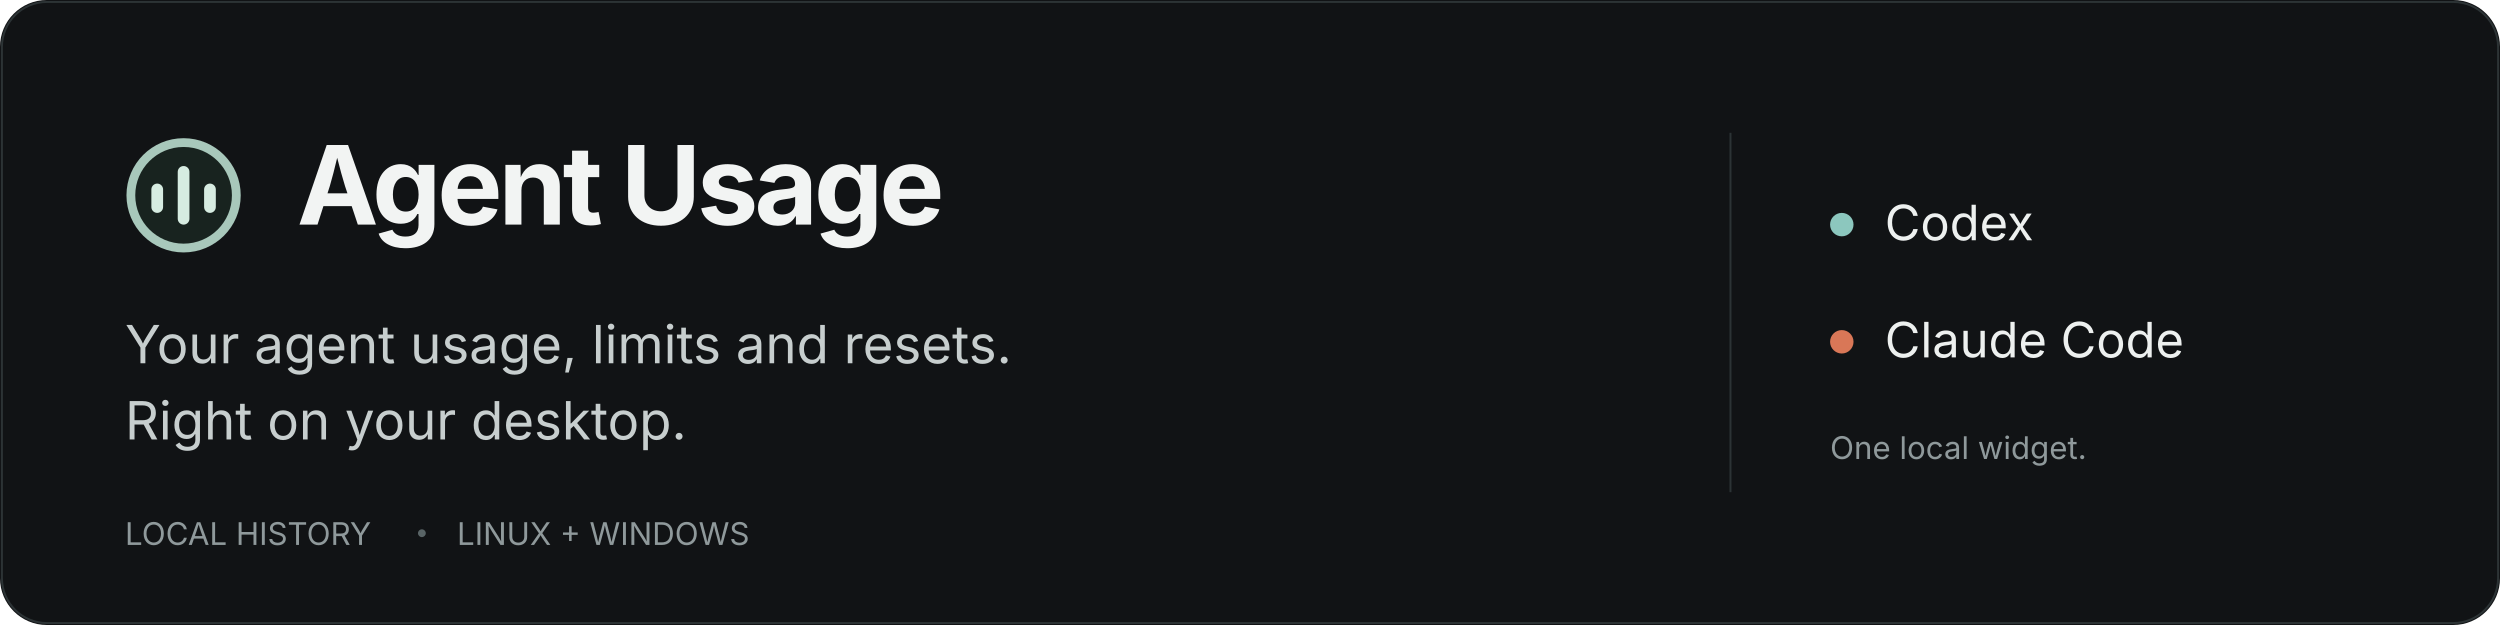
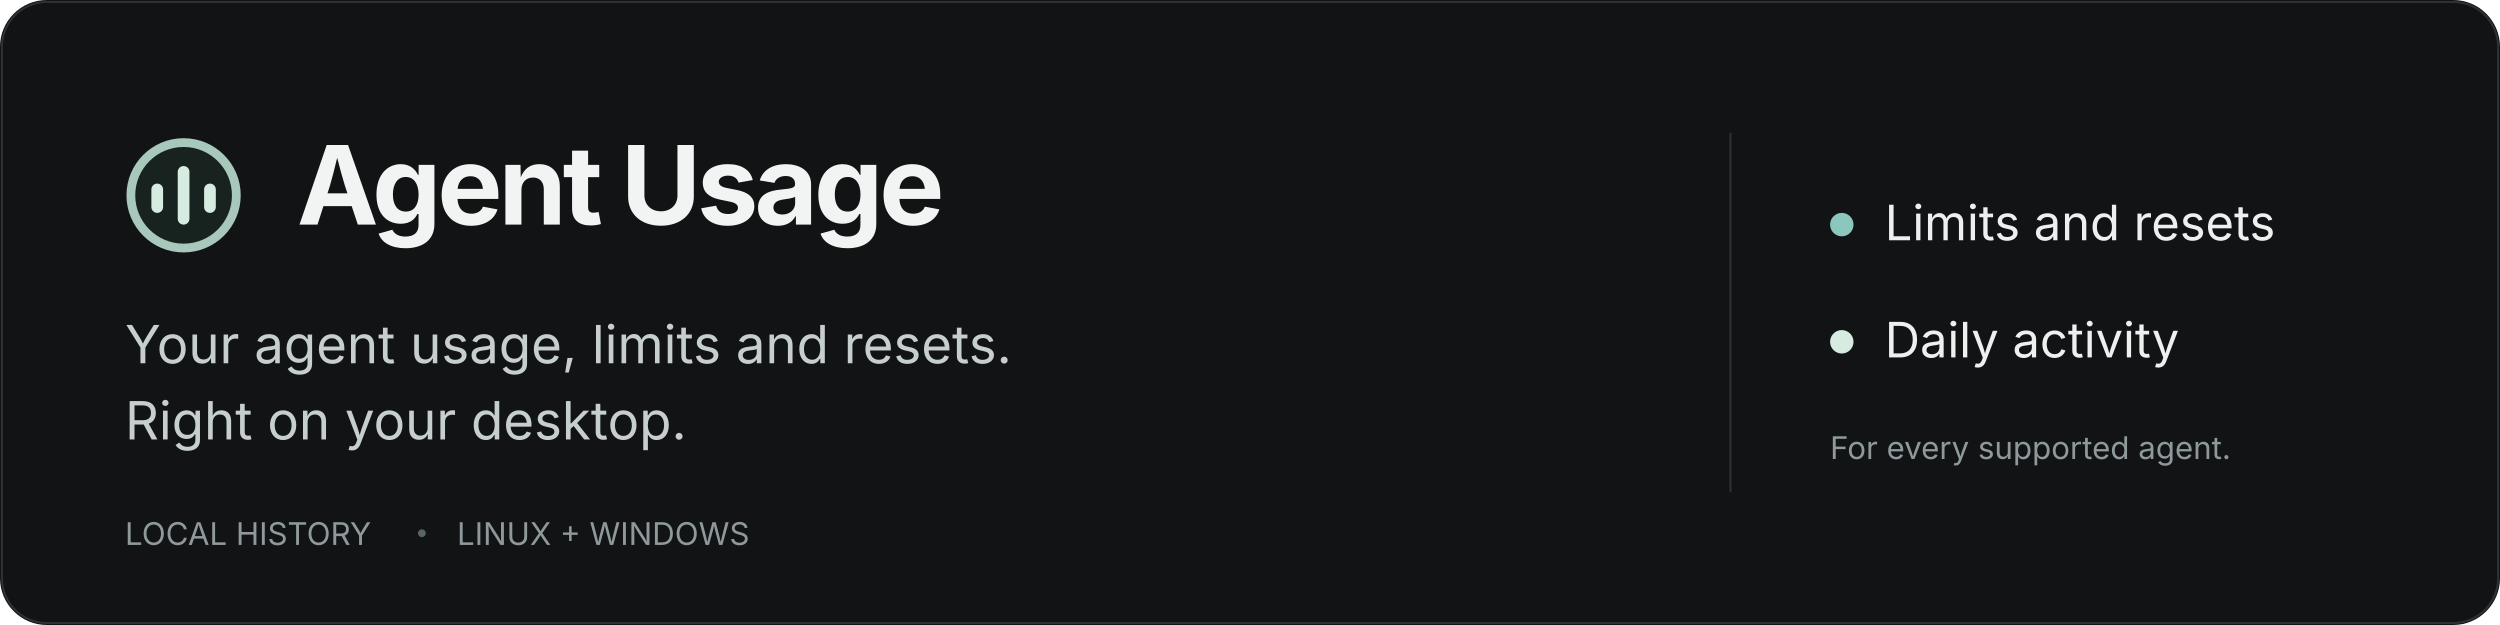
<svg xmlns="http://www.w3.org/2000/svg" width="1280" height="320" viewBox="0 0 1280 320" role="img" aria-labelledby="title description">
  <rect width="1280" height="320" rx="24" fill="#111315" />
  <rect x="1" y="1" width="1278" height="318" rx="23" fill="none" stroke="#2c3335" />
  <g transform="translate(58 64) scale(3)">
    <circle cx="12" cy="12" r="9" fill="#18231f" stroke="#a8c8bb" stroke-width="1.5" />
    <path d="M7.5 14v-3M12 16V8M16.5 14v-3" fill="none" stroke="#d6ece1" stroke-width="2" stroke-linecap="round" />
  </g>
  <g font-family="Inter, Segoe UI, Arial, sans-serif">
    <text x="152" y="115" fill="#f2f4f3" font-size="56" font-weight="650" letter-spacing="-2">Agent Usage</text>
    <text x="64" y="186" fill="#c7cece" font-size="27">Your agent usage, limits and resets.</text>
    <text x="64" y="225" fill="#c7cece" font-size="27">Right on your desktop.</text>
    <text x="64" y="279" fill="#8f999b" font-size="16">LOCAL HISTORY</text>
    <circle cx="216" cy="273" r="2" fill="#596466" />
    <text x="234" y="279" fill="#8f999b" font-size="16">LINUX + WINDOWS</text>
    <path d="M886 68v184" stroke="#2c3335" />
    <circle cx="943" cy="115" r="6" fill="#8cc7be" />
-     <text x="965" y="123" fill="#edf0ef" font-size="25">Codex</text>
-     <circle cx="943" cy="175" r="6" fill="#d97757" />
-     <text x="965" y="183" fill="#edf0ef" font-size="25">Claude Code</text>
-     <text x="937" y="235" fill="#8f999b" font-size="16">One local widget.</text>
+     <text x="965" y="123" fill="#edf0ef" font-size="25">Limits and resets</text>
+     <circle cx="943" cy="175" r="6" fill="#d6ece1" />
+     <text x="965" y="183" fill="#edf0ef" font-size="25">Daily activity</text>
+     <text x="937" y="235" fill="#8f999b" font-size="16">For every supported agent.</text>
  </g>
</svg>
